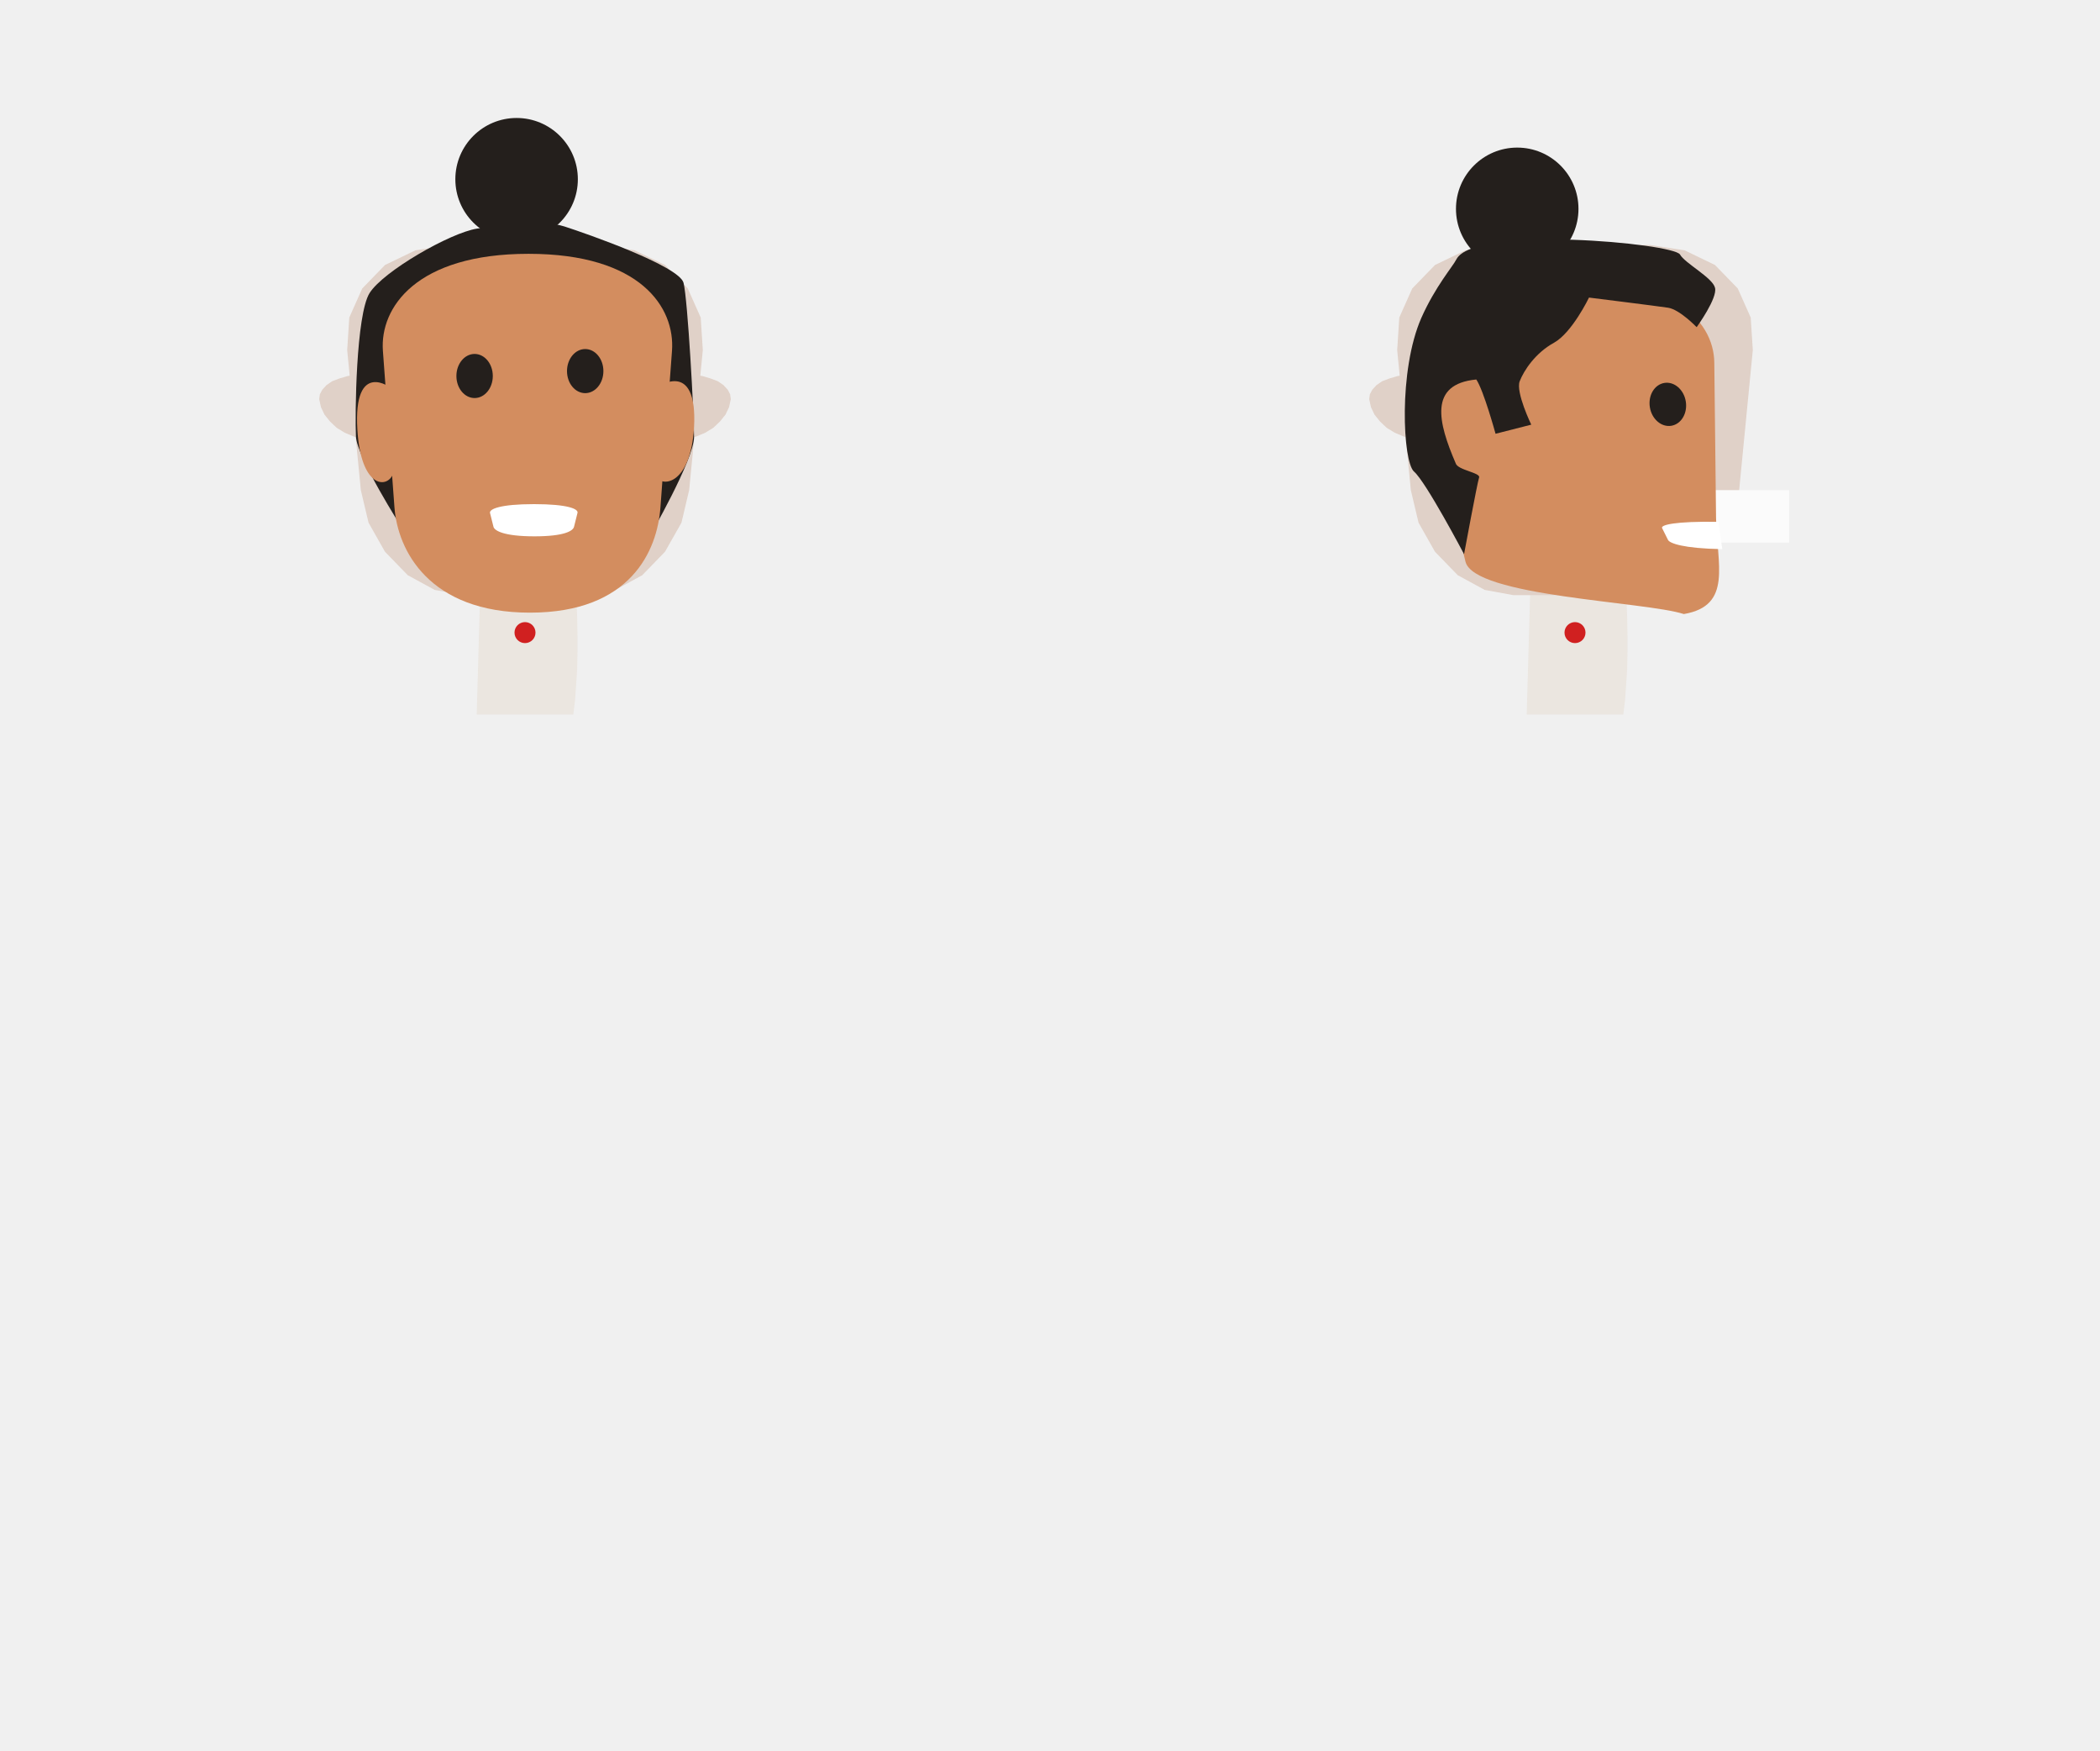
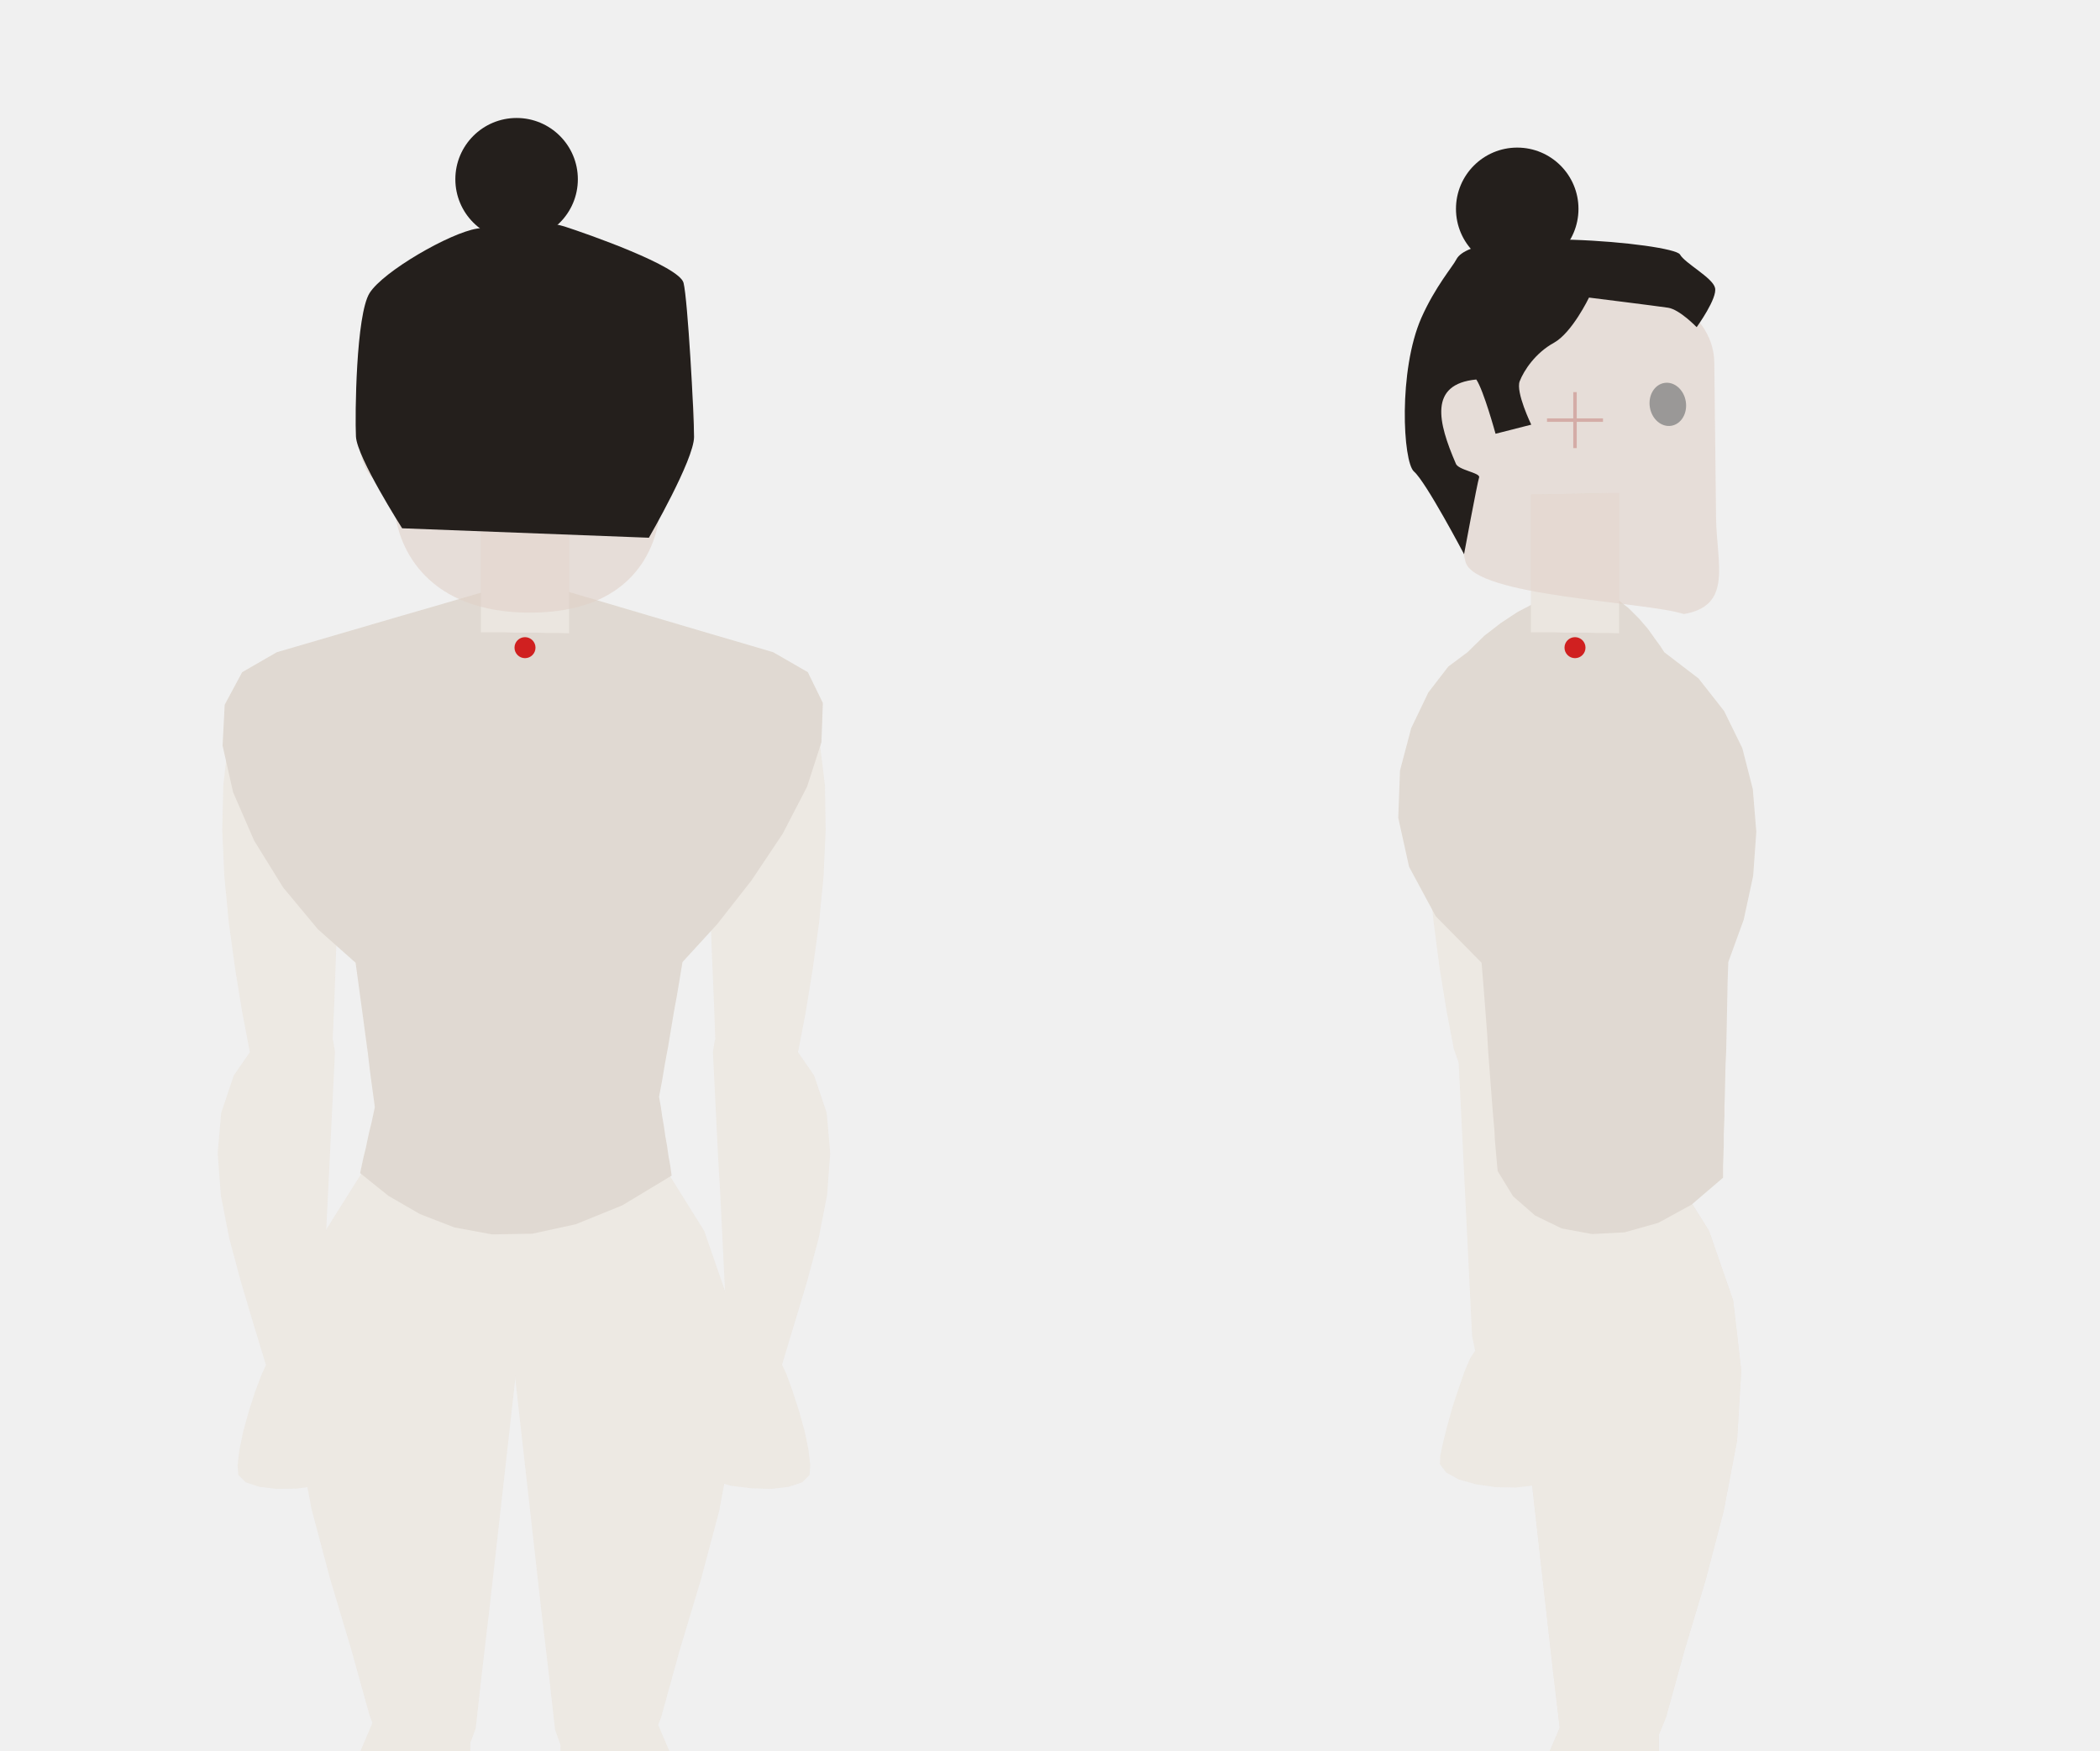
<svg xmlns="http://www.w3.org/2000/svg" width="1200" height="1000" viewBox="-1.5 -1.2 6 5">
-   <g id="front">
-     <g id="front-hair-body" />
-     <defs id="front-defs9817" />
-     <g id="front-guide" opacity="0.7">
-       <path d="M-0.138 0.841L-0.12 0.21L0.12 0.21L0.128 0.274L0.134 0.336L0.14 0.396L0.144 0.454L0.147 0.51L0.149 0.563L0.15 0.615L0.15 0.664L0.149 0.712L0.146 0.757L0.143 0.8L0.138 0.841Z" fill="#e8e1d9" id="front-path9791" />
-       <path d="M-0.451 -0.131L-0.479 -0.13L-0.506 -0.126L-0.53 -0.119L-0.551 -0.111L-0.567 -0.1L-0.579 -0.087L-0.586 -0.074L-0.588 -0.06L-0.583 -0.037L-0.573 -0.016L-0.557 0.004L-0.538 0.022L-0.515 0.036L-0.489 0.047L-0.461 0.053L-0.433 0.055Z" fill="#d9c3b6" id="front-path9793" />
-       <path d="M0.451 -0.131L0.479 -0.13L0.506 -0.126L0.53 -0.119L0.551 -0.111L0.567 -0.1L0.579 -0.087L0.586 -0.074L0.588 -0.06L0.583 -0.037L0.573 -0.016L0.557 0.004L0.538 0.022L0.515 0.036L0.489 0.047L0.461 0.053L0.433 0.055Z" fill="#d9c3b6" id="front-path9795" />
-       <path d="M0.215 -0.5L0.313 -0.485L0.4 -0.443L0.465 -0.376L0.502 -0.293L0.508 -0.2L0.469 0.2L0.447 0.293L0.4 0.376L0.335 0.443L0.258 0.485L0.176 0.5L-0.176 0.5L-0.258 0.485L-0.335 0.443L-0.4 0.376L-0.447 0.293L-0.469 0.2L-0.508 -0.2L-0.502 -0.293L-0.465 -0.376L-0.4 -0.443L-0.313 -0.485L-0.215 -0.5Z" fill="#d9c3b6" id="front-path9797" />
-       <path d="M-0.115 -0.12L-0.125 -0.083L-0.152 -0.055L-0.19 -0.045L-0.227 -0.055L-0.255 -0.083L-0.265 -0.12L-0.255 -0.158L-0.228 -0.185L-0.19 -0.195L-0.152 -0.185L-0.125 -0.158Z" fill="#ffffff" id="front-path9799" />
-       <path d="M0.265 -0.12L0.255 -0.083L0.228 -0.055L0.19 -0.045L0.153 -0.055L0.125 -0.083L0.115 -0.12L0.125 -0.158L0.152 -0.185L0.19 -0.195L0.228 -0.185L0.255 -0.158Z" fill="#ffffff" id="front-path9801" />
-       <path d="M-0.152 0.2L0.152 0.2L0.152 0.35L-0.152 0.35Z" fill="#ffffff" id="front-path9803" />
-       <path d="M-0.08 0H0.08M0 -0.08V0.08" stroke="#b04040" stroke-width="0.01" fill="none" id="front-path9805" />
+   <g>
+     <g opacity="0.7">
+       <path d="M-0.787 1.801L-0.768 1.854L-0.738 1.892L-0.7 1.917L-0.66 1.926L-0.62 1.92L-0.586 1.898L-0.562 1.86L-0.551 1.805L-0.545 1.665L-0.54 1.525L-0.535 1.385L-0.529 1.245L-0.524 1.105L-0.519 0.965L-0.513 0.824L-0.508 0.684L-0.571 0.677L-0.626 0.678L-0.674 0.687L-0.716 0.703L-0.751 0.726L-0.78 0.755L-0.804 0.79L-0.822 0.831L-0.849 0.93L-0.862 1.044L-0.865 1.17L-0.859 1.303L-0.846 1.437L-0.828 1.568L-0.808 1.691Z" fill="#ebe5dd" />
+       <path d="M-0.765 1.775L-0.832 1.872L-0.868 1.979L-0.878 2.094L-0.869 2.214L-0.845 2.337L-0.812 2.46L-0.776 2.581L-0.741 2.696L-0.727 2.725L-0.706 2.74L-0.681 2.743L-0.654 2.736L-0.629 2.718L-0.607 2.693L-0.591 2.659L-0.584 2.62L-0.579 2.518L-0.573 2.416L-0.568 2.314L-0.563 2.212L-0.558 2.111L-0.553 2.009L-0.548 1.907L-0.543 1.805L-0.548 1.773L-0.564 1.748L-0.589 1.73L-0.621 1.721L-0.657 1.72L-0.695 1.728L-0.732 1.746Z" fill="#ebe5dd" />
+       <path d="M-0.72 2.667L-0.735 2.688L-0.752 2.725L-0.771 2.775L-0.789 2.831L-0.805 2.889L-0.816 2.942L-0.821 2.985L-0.819 3.013L-0.798 3.034L-0.759 3.047L-0.708 3.053L-0.651 3.052L-0.595 3.044L-0.545 3.03L-0.509 3.01L-0.491 2.985L-0.493 2.963L-0.5 2.925L-0.512 2.877L-0.527 2.822L-0.545 2.769L-0.562 2.72L-0.578 2.683L-0.592 2.662L-0.62 2.64L-0.643 2.627L-0.661 2.624L-0.676 2.627L-0.688 2.635L-0.699 2.646L-0.709 2.657Z" fill="#ebe5dd" />
+       <path d="M-0.431 3.71L-0.513 3.903L-0.554 4.089L-0.562 4.269L-0.544 4.446L-0.508 4.619L-0.461 4.79L-0.411 4.961L-0.364 5.131L-0.346 5.173L-0.318 5.198L-0.286 5.207L-0.251 5.204L-0.218 5.191L-0.19 5.172L-0.171 5.148L-0.164 5.123L-0.163 4.95L-0.162 4.777L-0.161 4.603L-0.16 4.43L-0.159 4.257L-0.158 4.084L-0.157 3.911L-0.156 3.738L-0.165 3.693L-0.191 3.661L-0.228 3.641L-0.272 3.633L-0.319 3.637L-0.364 3.651L-0.403 3.676Z" fill="#ebe5dd" />
+       <path d="M-0.326 5.143L-0.344 5.165L-0.364 5.187L-0.388 5.208L-0.415 5.23L-0.446 5.253L-0.481 5.277L-0.52 5.303L-0.563 5.332L-0.586 5.332L-0.607 5.334L-0.626 5.34L-0.641 5.349L-0.652 5.362L-0.658 5.379L-0.659 5.402L-0.654 5.43L-0.59 5.431L-0.527 5.432L-0.463 5.434L-0.399 5.435L-0.336 5.437L-0.272 5.438L-0.208 5.439L-0.144 5.441L-0.15 5.409L-0.155 5.378L-0.161 5.347L-0.166 5.315L-0.171 5.284L-0.177 5.253L-0.182 5.221L-0.188 5.19L-0.205 5.184L-0.222 5.178L-0.24 5.172L-0.257 5.166L-0.274 5.161L-0.292 5.155L-0.309 5.149Z" fill="#ebe5dd" />
+       <path d="M-0.444 2.115L-0.568 2.312L-0.636 2.511L-0.659 2.71L-0.647 2.911L-0.61 3.11L-0.557 3.309L-0.498 3.506L-0.444 3.7L-0.414 3.776L-0.372 3.824L-0.324 3.847L-0.274 3.849L-0.226 3.836L-0.185 3.809L-0.155 3.775L-0.141 3.737L-0.122 3.568L-0.102 3.399L-0.083 3.23L-0.064 3.061L-0.045 2.892L-0.026 2.722L-0.007 2.553L0.013 2.384L-0.023 2.299L-0.066 2.236L-0.116 2.191L-0.172 2.161L-0.234 2.142L-0.301 2.13L-0.371 2.122Z" fill="#ebe5dd" />
+       <path d="M0.375 3.714L0.457 3.907L0.499 4.093L0.507 4.274L0.489 4.45L0.453 4.624L0.406 4.795L0.355 4.965L0.309 5.135L0.291 5.178L0.263 5.202L0.231 5.211L0.196 5.208L0.163 5.196L0.135 5.176L0.116 5.152L0.108 5.127L0.108 4.954L0.107 4.781L0.106 4.608L0.105 4.435L0.104 4.262L0.103 4.089L0.102 3.916L0.101 3.743L0.11 3.698L0.135 3.665L0.173 3.645L0.217 3.638L0.264 3.641L0.309 3.655L0.348 3.68Z" fill="#ebe5dd" />
+       <path d="M0.271 5.147L0.288 5.169L0.309 5.191L0.333 5.213L0.36 5.234L0.391 5.257L0.426 5.281L0.465 5.307L0.508 5.336L0.531 5.336L0.552 5.339L0.571 5.344L0.586 5.353L0.597 5.366L0.603 5.384L0.604 5.406L0.599 5.434L0.535 5.435L0.471 5.437L0.408 5.438L0.344 5.44L0.28 5.441L0.217 5.442L0.153 5.444L0.089 5.445L0.095 5.414L0.1 5.382L0.105 5.351L0.111 5.32L0.116 5.288L0.122 5.257L0.127 5.226L0.132 5.194L0.15 5.189L0.167 5.183L0.185 5.177L0.202 5.171L0.219 5.165L0.237 5.159L0.254 5.153Z" fill="#ebe5dd" />
+       <path d="M0.389 2.119L0.512 2.316L0.581 2.515L0.604 2.715L0.592 2.915L0.555 3.115L0.502 3.314L0.443 3.51L0.389 3.705L0.359 3.781L0.317 3.828L0.269 3.851L0.218 3.854L0.17 3.84L0.129 3.814L0.1 3.78L0.086 3.741L0.067 3.572L0.047 3.403L0.028 3.234L0.009 3.065L-0.01 2.896L-0.029 2.727L-0.049 2.558L-0.068 2.389L-0.033 2.304L0.01 2.241L0.061 2.196L0.117 2.165L0.179 2.146L0.245 2.135L0.316 2.127Z" fill="#ebe5dd" />
+       <path d="M0.781 1.801L0.762 1.853L0.732 1.892L0.694 1.916L0.654 1.926L0.614 1.92L0.58 1.898L0.556 1.86L0.545 1.805L0.54 1.665L0.534 1.525L0.529 1.385L0.524 1.245L0.518 1.104L0.513 0.964L0.507 0.824L0.502 0.684L0.565 0.677L0.62 0.678L0.669 0.686L0.71 0.703L0.745 0.726L0.774 0.755L0.798 0.79L0.816 0.831L0.843 0.929L0.857 1.044L0.859 1.17L0.853 1.303L0.84 1.437L0.822 1.568L0.802 1.691Z" fill="#ebe5dd" />
+       <path d="M0.759 1.775L0.826 1.872L0.862 1.979L0.872 2.094L0.863 2.214L0.839 2.337L0.806 2.46L0.77 2.58L0.735 2.696L0.721 2.724L0.7 2.74L0.675 2.743L0.649 2.735L0.623 2.718L0.601 2.692L0.585 2.659L0.578 2.62L0.573 2.518L0.568 2.416L0.563 2.314L0.558 2.212L0.552 2.11L0.547 2.008L0.542 1.907L0.537 1.805L0.542 1.773L0.558 1.748L0.583 1.73L0.615 1.721L0.651 1.72L0.689 1.728L0.726 1.746Z" fill="#ebe5dd" />
+       <path d="M0.714 2.667L0.729 2.687L0.747 2.725L0.765 2.775L0.783 2.831L0.799 2.888L0.81 2.942L0.815 2.985L0.813 3.013L0.792 3.034L0.753 3.047L0.702 3.053L0.645 3.051L0.589 3.044L0.539 3.03L0.503 3.01L0.485 2.985L0.487 2.963L0.494 2.925L0.506 2.876L0.522 2.822L0.539 2.768L0.556 2.72L0.573 2.683L0.586 2.662L0.615 2.639L0.637 2.627L0.655 2.624L0.67 2.627L0.682 2.635L0.693 2.646L0.703 2.657Z" fill="#ebe5dd" />
+       <path d="M0.709 0.663L0.621 0.637L0.532 0.611L0.444 0.585L0.356 0.559L0.268 0.533L0.18 0.507L0.092 0.481L0.004 0.455L-0.085 0.481L-0.174 0.507L-0.263 0.533L-0.353 0.559L-0.442 0.585L-0.531 0.611L-0.62 0.637L-0.709 0.663L-0.808 0.72L-0.858 0.813L-0.864 0.93L-0.834 1.063L-0.774 1.201L-0.691 1.335L-0.592 1.454L-0.484 1.55L-0.477 1.601L-0.47 1.653L-0.463 1.704L-0.456 1.756L-0.449 1.808L-0.443 1.859L-0.436 1.911L-0.429 1.962L-0.434 1.986L-0.439 2.009L-0.445 2.033L-0.45 2.056L-0.455 2.08L-0.461 2.104L-0.466 2.127L-0.471 2.151L-0.39 2.216L-0.3 2.268L-0.202 2.306L-0.094 2.326L0.021 2.324L0.145 2.297L0.278 2.243L0.419 2.158L0.415 2.13L0.41 2.102L0.406 2.074L0.401 2.046L0.397 2.018L0.392 1.989L0.388 1.961L0.383 1.933L0.392 1.885L0.4 1.837L0.409 1.789L0.417 1.741L0.425 1.693L0.434 1.644L0.442 1.596L0.45 1.548L0.549 1.44L0.647 1.315L0.736 1.182L0.806 1.047L0.847 0.92L0.851 0.808L0.808 0.72Z" fill="#d9cfc4" />
+       <path d="M0.126 0.609L0.126 0.558L0.126 0.508L0.126 0.458L0.126 0.408L0.126 0.358L0.126 0.308L0.126 0.258L0.126 0.208L0.095 0.208L0.063 0.209L0.032 0.209L0 0.21L-0.032 0.211L-0.063 0.211L-0.095 0.212L-0.126 0.212L-0.126 0.262L-0.126 0.311L-0.126 0.36L-0.126 0.409L-0.126 0.458L-0.126 0.507L-0.126 0.557L-0.126 0.606L-0.095 0.606L-0.063 0.606L-0.032 0.607L0 0.607L0.032 0.607L0.063 0.608L0.095 0.608Z" fill="#e8e1d9" />
+       <path d="M-0.08 0H0.08M0 -0.08V0.08" stroke="#b04040" stroke-width="0.01" fill="none" />
+       <g opacity="0.6">
+         <g>
+           <path style="fill:#d9c3b6;stroke-width:0.015" d="m 0.014,0.55 c 0.288,0 0.364,-0.177 0.373,-0.301 l 0.033,-0.447 c 0.009,-0.123 -0.089,-0.277 -0.41,-0.277 -0.321,0 -0.425,0.154 -0.416,0.277 l 0.033,0.447 c 0.009,0.123 0.099,0.301 0.387,0.301 z" />
+           <path style="fill:#d9c3b6;fill-opacity:1;stroke-width:0.015" d="m 0.37,0.156 0.003,-0.246 c 5.574e-4,-0.002 0.121,-0.091 0.11,0.111 -0.01,0.166 -0.095,0.175 -0.113,0.135 z" />
+           <path style="fill:#d9c3b6;fill-opacity:1;stroke-width:0.015" d="m -0.378,0.156 -0.003,-0.246 c -5.575e-4,-0.002 -0.11,-0.085 -0.098,0.117 0.01,0.166 0.083,0.169 0.101,0.129 z" />
+         </g>
+         <g>
+           <ellipse style="fill:#241f1c;stroke-width:0.015" cx="-0.144" cy="-0.126" rx="0.052" ry="0.063" />
+           <ellipse style="fill:#241f1c;stroke-width:0.015" cx="0.172" cy="-0.14" rx="0.052" ry="0.063" />
+         </g>
+       </g>
    </g>
-     <g id="front-back" />
-     <g id="front-head">
-       <path style="fill:#241f1c;fill-opacity:1;stroke-width:0.015" d="m -0.351,0.309 c 0,0 -0.129,-0.202 -0.132,-0.262 -0.003,-0.059 0,-0.348 0.039,-0.41 0.039,-0.062 0.23,-0.172 0.307,-0.184 0.077,-0.012 0.184,-0.027 0.25,-0.006 0.065,0.021 0.328,0.113 0.34,0.161 0.012,0.048 0.03,0.375 0.03,0.44 0,0.065 -0.129,0.288 -0.129,0.288" id="front-path1647-16" />
-       <path id="front-rect480-1-9" style="fill:#d38d5f;stroke-width:0.015;fill-opacity:1" d="m 0.014,0.55 c 0.288,0 0.364,-0.177 0.373,-0.301 l 0.033,-0.447 c 0.009,-0.123 -0.089,-0.277 -0.41,-0.277 -0.321,0 -0.425,0.154 -0.416,0.277 l 0.033,0.447 c 0.009,0.123 0.099,0.301 0.387,0.301 z" />
-       <ellipse style="fill:#241f1c;stroke-width:0.015" id="front-path639-8-6" cx="-0.144" cy="-0.126" rx="0.052" ry="0.063" />
-       <ellipse style="fill:#241f1c;stroke-width:0.015" id="front-path639-4-0-5" cx="0.172" cy="-0.14" rx="0.052" ry="0.063" />
-       <path style="fill:#d38d5f;fill-opacity:1;stroke-width:0.015" d="m 0.37,0.156 0.003,-0.246 c 5.574e-4,-0.002 0.121,-0.091 0.11,0.111 -0.01,0.166 -0.095,0.175 -0.113,0.135 z" id="front-path855-2-4-2-69" />
-       <path style="fill:#d38d5f;fill-opacity:1;stroke-width:0.015" d="m -0.378,0.156 -0.003,-0.246 c -5.575e-4,-0.002 -0.11,-0.085 -0.098,0.117 0.01,0.166 0.083,0.169 0.101,0.129 z" id="front-path855-2-4-2-8-2" />
-       <circle style="fill:#241f1c;fill-opacity:1;stroke-width:0.015" id="front-path17928" cx="-0.024" cy="-0.688" r="0.175" />
+     <g />
+     <g />
+     <g>
+       <path style="fill:#241f1c;fill-opacity:1;stroke-width:0.015" d="m -0.351,0.309 c 0,0 -0.129,-0.202 -0.132,-0.262 -0.003,-0.059 0,-0.348 0.039,-0.41 0.039,-0.062 0.23,-0.172 0.307,-0.184 0.077,-0.012 0.184,-0.027 0.25,-0.006 0.065,0.021 0.328,0.113 0.34,0.161 0.012,0.048 0.03,0.375 0.03,0.44 0,0.065 -0.129,0.288 -0.129,0.288" />
    </g>
-     <g id="front-mouth-1">
-       <path id="front-rect480-1-8-3-8" style="fill:#ffffff;fill-opacity:1;stroke-width:0.015" d="m 0.027,0.332 c 0.087,0 0.11,-0.016 0.113,-0.027 l 0.01,-0.04 c 0.003,-0.011 -0.027,-0.025 -0.124,-0.025 -0.097,0 -0.128,0.014 -0.126,0.025 l 0.01,0.04 c 0.003,0.011 0.03,0.027 0.117,0.027 z" />
+     <g>
+       <circle style="fill:#241f1c;fill-opacity:1;stroke-width:0.015" cx="-0.024" cy="-0.688" r="0.175" />
    </g>
-     <g id="front-mouth-2" style="display:none">
-       <path id="front-rect480-1-8-3-5" style="fill:#ffffff;fill-opacity:1;stroke-width:0.015" d="m 0.023,0.329 c 0.107,0 0.135,-0.019 0.138,-0.033 l 0.012,-0.049 c 0.003,-0.013 -0.033,-0.03 -0.152,-0.03 -0.119,0 -0.158,0.017 -0.154,0.03 l 0.012,0.049 c 0.003,0.013 0.037,0.033 0.144,0.033 z" />
-     </g>
-     <g id="front-mouth-3" style="display:none">
-       <path id="front-rect480-1-8-3" style="fill:#ffffff;fill-opacity:1;stroke-width:0.015" d="m 0.016,0.433 c 0.107,0 0.135,-0.057 0.138,-0.097 l 0.012,-0.144 c 0.003,-0.04 -0.033,-0.089 -0.152,-0.089 -0.119,0 -0.158,0.05 -0.154,0.089 l 0.012,0.144 c 0.003,0.04 0.037,0.097 0.144,0.097 z" />
-     </g>
-     <g id="front-anchors">
-       <circle id="front-nape" cx="0" cy="0.607" r="0.03" fill="#d02020" />
+     <g>
+       <circle cx="0" cy="0.65" r="0.03" fill="#d02020" />
    </g>
  </g>
-   <g id="side" transform="translate(3,0)">
-     <g id="side-hair-body" />
-     <defs id="side-defs16948" />
-     <g id="side-guide" opacity="0.7">
-       <path d="M-0.138 0.841L-0.12 0.21L0.12 0.21L0.128 0.274L0.134 0.336L0.14 0.396L0.144 0.454L0.147 0.51L0.149 0.563L0.15 0.615L0.15 0.664L0.149 0.712L0.146 0.757L0.143 0.8L0.138 0.841Z" fill="#e8e1d9" id="side-path16926" />
-       <path d="M-0.451 -0.131L-0.479 -0.13L-0.506 -0.126L-0.53 -0.119L-0.551 -0.111L-0.567 -0.1L-0.579 -0.087L-0.586 -0.074L-0.588 -0.06L-0.583 -0.037L-0.573 -0.016L-0.557 0.004L-0.538 0.022L-0.515 0.036L-0.489 0.047L-0.461 0.053L-0.433 0.055Z" fill="#d9c3b6" id="side-path16928" />
-       <path d="M0.215 -0.5L0.313 -0.485L0.4 -0.443L0.465 -0.376L0.502 -0.293L0.508 -0.2L0.469 0.2L0.447 0.293L0.4 0.376L0.335 0.443L0.258 0.485L0.176 0.5L-0.176 0.5L-0.258 0.485L-0.335 0.443L-0.4 0.376L-0.447 0.293L-0.469 0.2L-0.508 -0.2L-0.502 -0.293L-0.465 -0.376L-0.4 -0.443L-0.313 -0.485L-0.215 -0.5Z" fill="#d9c3b6" id="side-path16930" />
-       <path d="M0.215 -0.16L0.205 -0.123L0.178 -0.095L0.14 -0.085L0.103 -0.095L0.075 -0.123L0.065 -0.16L0.075 -0.197L0.102 -0.225L0.14 -0.235L0.178 -0.225L0.205 -0.198Z" fill="#ffffff" id="side-path16932" />
-       <path d="M0.612 0.2L0.142 0.2L0.142 0.35L0.612 0.35Z" fill="#ffffff" id="side-path16934" />
-       <path d="M-0.08 0H0.08M0 -0.08V0.08" stroke="#b04040" stroke-width="0.01" fill="none" id="side-path16936" />
+   <g transform="translate(3 0)">
+     <g opacity="0.7">
+       <path d="M-0.11 1.801L-0.12 1.856L-0.145 1.894L-0.179 1.916L-0.219 1.922L-0.259 1.913L-0.297 1.888L-0.327 1.85L-0.346 1.797L-0.367 1.687L-0.387 1.564L-0.404 1.433L-0.418 1.299L-0.424 1.166L-0.421 1.04L-0.408 0.926L-0.381 0.827L-0.363 0.786L-0.339 0.751L-0.31 0.722L-0.275 0.699L-0.233 0.683L-0.185 0.674L-0.13 0.673L-0.067 0.68L-0.072 0.82L-0.078 0.961L-0.083 1.101L-0.088 1.241L-0.094 1.381L-0.099 1.521L-0.104 1.661Z" fill="#ebe5dd" />
+       <path d="M-0.112 1.771L-0.045 1.868L-0.01 1.975L0.001 2.09L-0.008 2.21L-0.032 2.333L-0.065 2.456L-0.101 2.577L-0.136 2.692L-0.15 2.721L-0.171 2.736L-0.196 2.739L-0.223 2.732L-0.248 2.714L-0.27 2.689L-0.286 2.655L-0.294 2.616L-0.299 2.514L-0.304 2.412L-0.309 2.31L-0.314 2.209L-0.319 2.107L-0.324 2.005L-0.329 1.903L-0.334 1.801L-0.329 1.769L-0.313 1.744L-0.288 1.726L-0.256 1.717L-0.22 1.716L-0.182 1.724L-0.146 1.742Z" fill="#ebe5dd" />
+       <path d="M-0.157 2.664L-0.142 2.684L-0.125 2.721L-0.106 2.771L-0.088 2.827L-0.072 2.885L-0.061 2.938L-0.056 2.981L-0.058 3.009L-0.079 3.03L-0.118 3.043L-0.169 3.049L-0.226 3.048L-0.282 3.04L-0.332 3.026L-0.368 3.006L-0.386 2.982L-0.385 2.959L-0.377 2.921L-0.365 2.873L-0.35 2.819L-0.332 2.765L-0.315 2.716L-0.299 2.679L-0.285 2.658L-0.257 2.636L-0.234 2.624L-0.216 2.62L-0.201 2.623L-0.189 2.631L-0.179 2.642L-0.168 2.653Z" fill="#ebe5dd" />
+       <path d="M0.24 3.743L0.239 3.916L0.238 4.089L0.237 4.262L0.236 4.435L0.235 4.608L0.234 4.781L0.233 4.954L0.232 5.127L0.225 5.152L0.205 5.176L0.177 5.196L0.144 5.208L0.11 5.211L0.077 5.202L0.05 5.178L0.032 5.135L-0.015 4.965L-0.065 4.795L-0.112 4.624L-0.148 4.45L-0.166 4.274L-0.158 4.093L-0.117 3.907L-0.035 3.715L-0.007 3.68L0.032 3.655L0.077 3.641L0.124 3.638L0.168 3.645L0.205 3.665L0.23 3.698Z" fill="#ebe5dd" />
+       <path d="M0.185 5.147L0.213 5.169L0.246 5.191L0.285 5.213L0.33 5.234L0.381 5.257L0.438 5.281L0.501 5.307L0.571 5.336L0.609 5.336L0.643 5.339L0.673 5.344L0.698 5.353L0.716 5.366L0.727 5.384L0.728 5.406L0.72 5.434L0.616 5.435L0.512 5.437L0.408 5.438L0.304 5.44L0.2 5.441L0.096 5.442L-0.008 5.444L-0.112 5.445L-0.097 5.412L-0.083 5.378L-0.068 5.345L-0.054 5.312L-0.039 5.279L-0.025 5.245L-0.01 5.212L0.004 5.179L0.027 5.175L0.049 5.171L0.072 5.167L0.095 5.163L0.117 5.159L0.14 5.155L0.162 5.151Z" fill="#ebe5dd" />
+       <path d="M0.26 2.119L0.383 2.316L0.452 2.515L0.475 2.715L0.463 2.915L0.425 3.115L0.373 3.314L0.314 3.51L0.26 3.705L0.229 3.781L0.188 3.828L0.14 3.851L0.089 3.854L0.041 3.84L0 3.814L-0.03 3.78L-0.043 3.741L-0.063 3.572L-0.082 3.403L-0.101 3.234L-0.12 3.065L-0.139 2.896L-0.159 2.727L-0.178 2.558L-0.197 2.389L-0.162 2.304L-0.119 2.241L-0.069 2.196L-0.012 2.166L0.05 2.146L0.116 2.135L0.187 2.127Z" fill="#ebe5dd" />
+       <path d="M0.24 3.743L0.239 3.916L0.238 4.089L0.237 4.262L0.236 4.435L0.235 4.608L0.234 4.781L0.233 4.954L0.232 5.127L0.225 5.152L0.205 5.176L0.177 5.196L0.144 5.208L0.11 5.211L0.077 5.202L0.05 5.178L0.032 5.135L-0.015 4.965L-0.065 4.795L-0.112 4.624L-0.148 4.45L-0.166 4.274L-0.158 4.093L-0.117 3.907L-0.035 3.715L-0.007 3.68L0.032 3.655L0.077 3.641L0.124 3.638L0.168 3.645L0.205 3.665L0.23 3.698Z" fill="#ebe5dd" />
+       <path d="M0.185 5.147L0.213 5.169L0.246 5.191L0.285 5.213L0.33 5.234L0.381 5.257L0.438 5.281L0.501 5.307L0.571 5.336L0.609 5.336L0.643 5.339L0.673 5.344L0.698 5.353L0.716 5.366L0.727 5.384L0.728 5.406L0.72 5.434L0.616 5.435L0.512 5.437L0.408 5.438L0.304 5.44L0.2 5.441L0.096 5.442L-0.008 5.444L-0.112 5.445L-0.097 5.412L-0.083 5.378L-0.068 5.345L-0.054 5.312L-0.039 5.279L-0.025 5.245L-0.01 5.212L0.004 5.179L0.027 5.175L0.049 5.171L0.072 5.167L0.095 5.163L0.117 5.159L0.14 5.155L0.162 5.151Z" fill="#ebe5dd" />
+       <path d="M0.26 2.119L0.383 2.316L0.452 2.515L0.475 2.715L0.463 2.915L0.425 3.115L0.373 3.314L0.314 3.51L0.26 3.705L0.229 3.781L0.188 3.828L0.14 3.851L0.089 3.854L0.041 3.84L0 3.814L-0.03 3.78L-0.043 3.741L-0.063 3.572L-0.082 3.403L-0.101 3.234L-0.12 3.065L-0.139 2.896L-0.159 2.727L-0.178 2.558L-0.197 2.389L-0.162 2.304L-0.119 2.241L-0.069 2.196L-0.012 2.166L0.05 2.146L0.116 2.135L0.187 2.127Z" fill="#ebe5dd" />
+       <path d="M0.164 1.801L0.153 1.856L0.128 1.894L0.094 1.916L0.055 1.922L0.014 1.913L-0.024 1.888L-0.054 1.85L-0.073 1.797L-0.093 1.687L-0.114 1.564L-0.131 1.433L-0.144 1.299L-0.151 1.166L-0.148 1.04L-0.135 0.926L-0.108 0.827L-0.089 0.786L-0.066 0.751L-0.036 0.722L-0.001 0.699L0.04 0.683L0.088 0.674L0.143 0.673L0.206 0.68L0.201 0.82L0.196 0.961L0.19 1.101L0.185 1.241L0.18 1.381L0.174 1.521L0.169 1.661Z" fill="#ebe5dd" />
+       <path d="M0.162 1.771L0.228 1.868L0.264 1.975L0.274 2.09L0.265 2.21L0.241 2.333L0.208 2.456L0.172 2.577L0.137 2.692L0.123 2.721L0.102 2.736L0.077 2.739L0.051 2.732L0.025 2.714L0.003 2.689L-0.013 2.655L-0.02 2.616L-0.025 2.514L-0.03 2.412L-0.035 2.31L-0.04 2.209L-0.045 2.107L-0.05 2.005L-0.056 1.903L-0.061 1.801L-0.056 1.769L-0.04 1.744L-0.014 1.726L0.017 1.717L0.053 1.716L0.091 1.724L0.128 1.742Z" fill="#ebe5dd" />
+       <path d="M0.116 2.664L0.131 2.684L0.149 2.721L0.167 2.771L0.185 2.827L0.201 2.885L0.212 2.938L0.217 2.981L0.215 3.009L0.194 3.03L0.155 3.043L0.104 3.049L0.047 3.048L-0.009 3.04L-0.058 3.026L-0.095 3.006L-0.112 2.982L-0.111 2.959L-0.104 2.921L-0.092 2.873L-0.076 2.819L-0.059 2.765L-0.042 2.716L-0.025 2.679L-0.012 2.658L0.017 2.636L0.039 2.624L0.057 2.62L0.072 2.623L0.084 2.631L0.095 2.642L0.105 2.653Z" fill="#ebe5dd" />
+       <path d="M0.255 0.663L0.244 0.646L0.228 0.624L0.208 0.596L0.183 0.567L0.153 0.537L0.116 0.508L0.073 0.482L0.022 0.462L-0.005 0.475L-0.038 0.489L-0.076 0.505L-0.118 0.524L-0.164 0.548L-0.211 0.579L-0.259 0.616L-0.307 0.663L-0.362 0.704L-0.419 0.778L-0.468 0.88L-0.5 1.001L-0.505 1.136L-0.474 1.276L-0.398 1.417L-0.267 1.55L-0.263 1.598L-0.259 1.648L-0.255 1.7L-0.251 1.752L-0.248 1.804L-0.244 1.857L-0.24 1.91L-0.236 1.962L-0.234 1.986L-0.232 2.009L-0.23 2.032L-0.229 2.055L-0.227 2.078L-0.225 2.101L-0.223 2.123L-0.221 2.145L-0.177 2.217L-0.114 2.272L-0.038 2.309L0.049 2.325L0.142 2.32L0.238 2.293L0.333 2.241L0.423 2.164L0.423 2.132L0.424 2.101L0.425 2.071L0.425 2.042L0.426 2.014L0.427 1.986L0.427 1.959L0.428 1.933L0.429 1.888L0.43 1.844L0.432 1.799L0.433 1.753L0.434 1.706L0.435 1.656L0.436 1.604L0.438 1.548L0.482 1.427L0.509 1.302L0.518 1.176L0.508 1.054L0.478 0.937L0.426 0.831L0.353 0.738Z" fill="#d9cfc4" />
+       <path d="M0.126 0.609L0.126 0.558L0.126 0.508L0.126 0.458L0.126 0.408L0.126 0.358L0.126 0.308L0.126 0.258L0.126 0.208L0.095 0.208L0.063 0.209L0.032 0.209L0 0.21L-0.032 0.211L-0.063 0.211L-0.095 0.212L-0.126 0.212L-0.126 0.262L-0.126 0.311L-0.126 0.36L-0.126 0.409L-0.126 0.458L-0.126 0.507L-0.126 0.557L-0.126 0.606L-0.095 0.606L-0.063 0.606L-0.032 0.607L0 0.607L0.032 0.607L0.063 0.608L0.095 0.608Z" fill="#e8e1d9" />
+       <path d="M-0.08 0H0.08M0 -0.08V0.08" stroke="#b04040" stroke-width="0.01" fill="none" />
+       <g opacity="0.6">
+         <g>
+           <path style="fill:#d9c3b6;stroke-width:0.015" d="m 0.311,0.554 c 0.14,-0.024 0.094,-0.142 0.092,-0.275 l -0.005,-0.443 c -0.001,-0.124 -0.132,-0.259 -0.449,-0.208 -0.317,0.051 -0.395,0.22 -0.366,0.34 l 0.104,0.436 c 0.024,0.1 0.513,0.114 0.624,0.15 z" />
+         </g>
+         <g>
+           <ellipse style="fill:#241f1c;stroke-width:0.015" cx="0.269" cy="-0.002" rx="0.052" ry="0.062" transform="rotate(-9.201606)" />
+         </g>
+       </g>
    </g>
-     <g id="side-back" />
-     <g id="side-head">
-       <path id="side-rect480-1-9-5" style="fill:#d38d5f;stroke-width:0.015;fill-opacity:1" d="m 0.311,0.554 c 0.14,-0.024 0.094,-0.142 0.092,-0.275 l -0.005,-0.443 c -0.001,-0.124 -0.132,-0.259 -0.449,-0.208 -0.317,0.051 -0.395,0.22 -0.366,0.34 l 0.104,0.436 c 0.024,0.1 0.513,0.114 0.624,0.15 z" />
-       <circle style="fill:#241f1c;fill-opacity:1;stroke-width:0.015" id="side-path17928" cx="-0.219" cy="-0.627" r="0.175" transform="translate(0.05393185,0.0235952)" />
-       <ellipse style="fill:#241f1c;stroke-width:0.015" id="side-path639-4-0-5-4" cx="0.269" cy="-0.002" rx="0.052" ry="0.062" transform="rotate(-9.201606)" />
-       <path style="fill:#241f1c;fill-opacity:1;stroke-width:0.015" d="m 0.348,-0.266 c 0,0 0.06,-0.083 0.052,-0.112 -0.007,-0.029 -0.086,-0.07 -0.1,-0.095 -0.018,-0.032 -0.588,-0.085 -0.639,0.014 -0.01,0.02 -0.06,0.077 -0.1,0.167 -0.066,0.15 -0.053,0.411 -0.021,0.439 0.034,0.029 0.143,0.236 0.143,0.236 0,0 0.038,-0.205 0.043,-0.219 0.005,-0.014 -0.062,-0.021 -0.067,-0.041 -0.05,-0.116 -0.078,-0.226 0.059,-0.239 0.021,0.031 0.055,0.155 0.055,0.155 l 0.102,-0.026 c 0,0 -0.045,-0.093 -0.033,-0.124 0.012,-0.031 0.045,-0.081 0.098,-0.11 0.052,-0.029 0.1,-0.129 0.1,-0.129 0,0 0.193,0.024 0.226,0.029 0.033,0.005 0.081,0.055 0.081,0.055 z" id="side-path658" />
+     <g />
+     <g />
+     <g />
+     <g>
+       <circle style="fill:#241f1c;fill-opacity:1;stroke-width:0.015" cx="-0.219" cy="-0.627" r="0.175" transform="translate(0.05393185,0.0235952)" />
+       <path style="fill:#241f1c;fill-opacity:1;stroke-width:0.015" d="m 0.348,-0.266 c 0,0 0.06,-0.083 0.052,-0.112 -0.007,-0.029 -0.086,-0.07 -0.1,-0.095 -0.018,-0.032 -0.588,-0.085 -0.639,0.014 -0.01,0.02 -0.06,0.077 -0.1,0.167 -0.066,0.15 -0.053,0.411 -0.021,0.439 0.034,0.029 0.143,0.236 0.143,0.236 0,0 0.038,-0.205 0.043,-0.219 0.005,-0.014 -0.062,-0.021 -0.067,-0.041 -0.05,-0.116 -0.078,-0.226 0.059,-0.239 0.021,0.031 0.055,0.155 0.055,0.155 l 0.102,-0.026 c 0,0 -0.045,-0.093 -0.033,-0.124 0.012,-0.031 0.045,-0.081 0.098,-0.11 0.052,-0.029 0.1,-0.129 0.1,-0.129 0,0 0.193,0.024 0.226,0.029 0.033,0.005 0.081,0.055 0.081,0.055 z" />
    </g>
-     <g id="side-mouth-1" transform="translate(0.05393187,0.02359519)">
-       <path id="side-rect480-1-8-3-0-4" style="fill:#ffffff;fill-opacity:1;stroke-width:0.015" d="M 0.367,0.346 0.356,0.267 c -0.126,-0.002 -0.166,0.009 -0.161,0.018 l 0.017,0.034 c 0.005,0.009 0.042,0.024 0.155,0.026 z" />
-     </g>
-     <g id="side-mouth-2" style="display:none">
-       <path id="side-rect480-1-8-3-0-3" style="fill:#ffffff;fill-opacity:1;stroke-width:0.015" d="m 0.423,0.406 -0.01,-0.138 c -0.111,-0.004 -0.146,0.015 -0.142,0.032 l 0.015,0.061 c 0.004,0.017 0.037,0.042 0.137,0.046 z" />
-     </g>
-     <g id="side-mouth-3" style="display:none">
-       <path id="side-rect480-1-8-3-0" style="fill:#ffffff;fill-opacity:1;stroke-width:0.015" d="M 0.418,0.439 0.402,0.156 c -0.18,-0.009 -0.216,0.064 -0.213,0.099 l 0.008,0.09 c 0.003,0.035 0.06,0.086 0.222,0.093 z" />
-     </g>
-     <g id="side-anchors">
-       <circle id="side-nape" cx="0" cy="0.607" r="0.03" fill="#d02020" />
+     <g>
+       <circle cx="0" cy="0.65" r="0.03" fill="#d02020" />
    </g>
  </g>
</svg>
